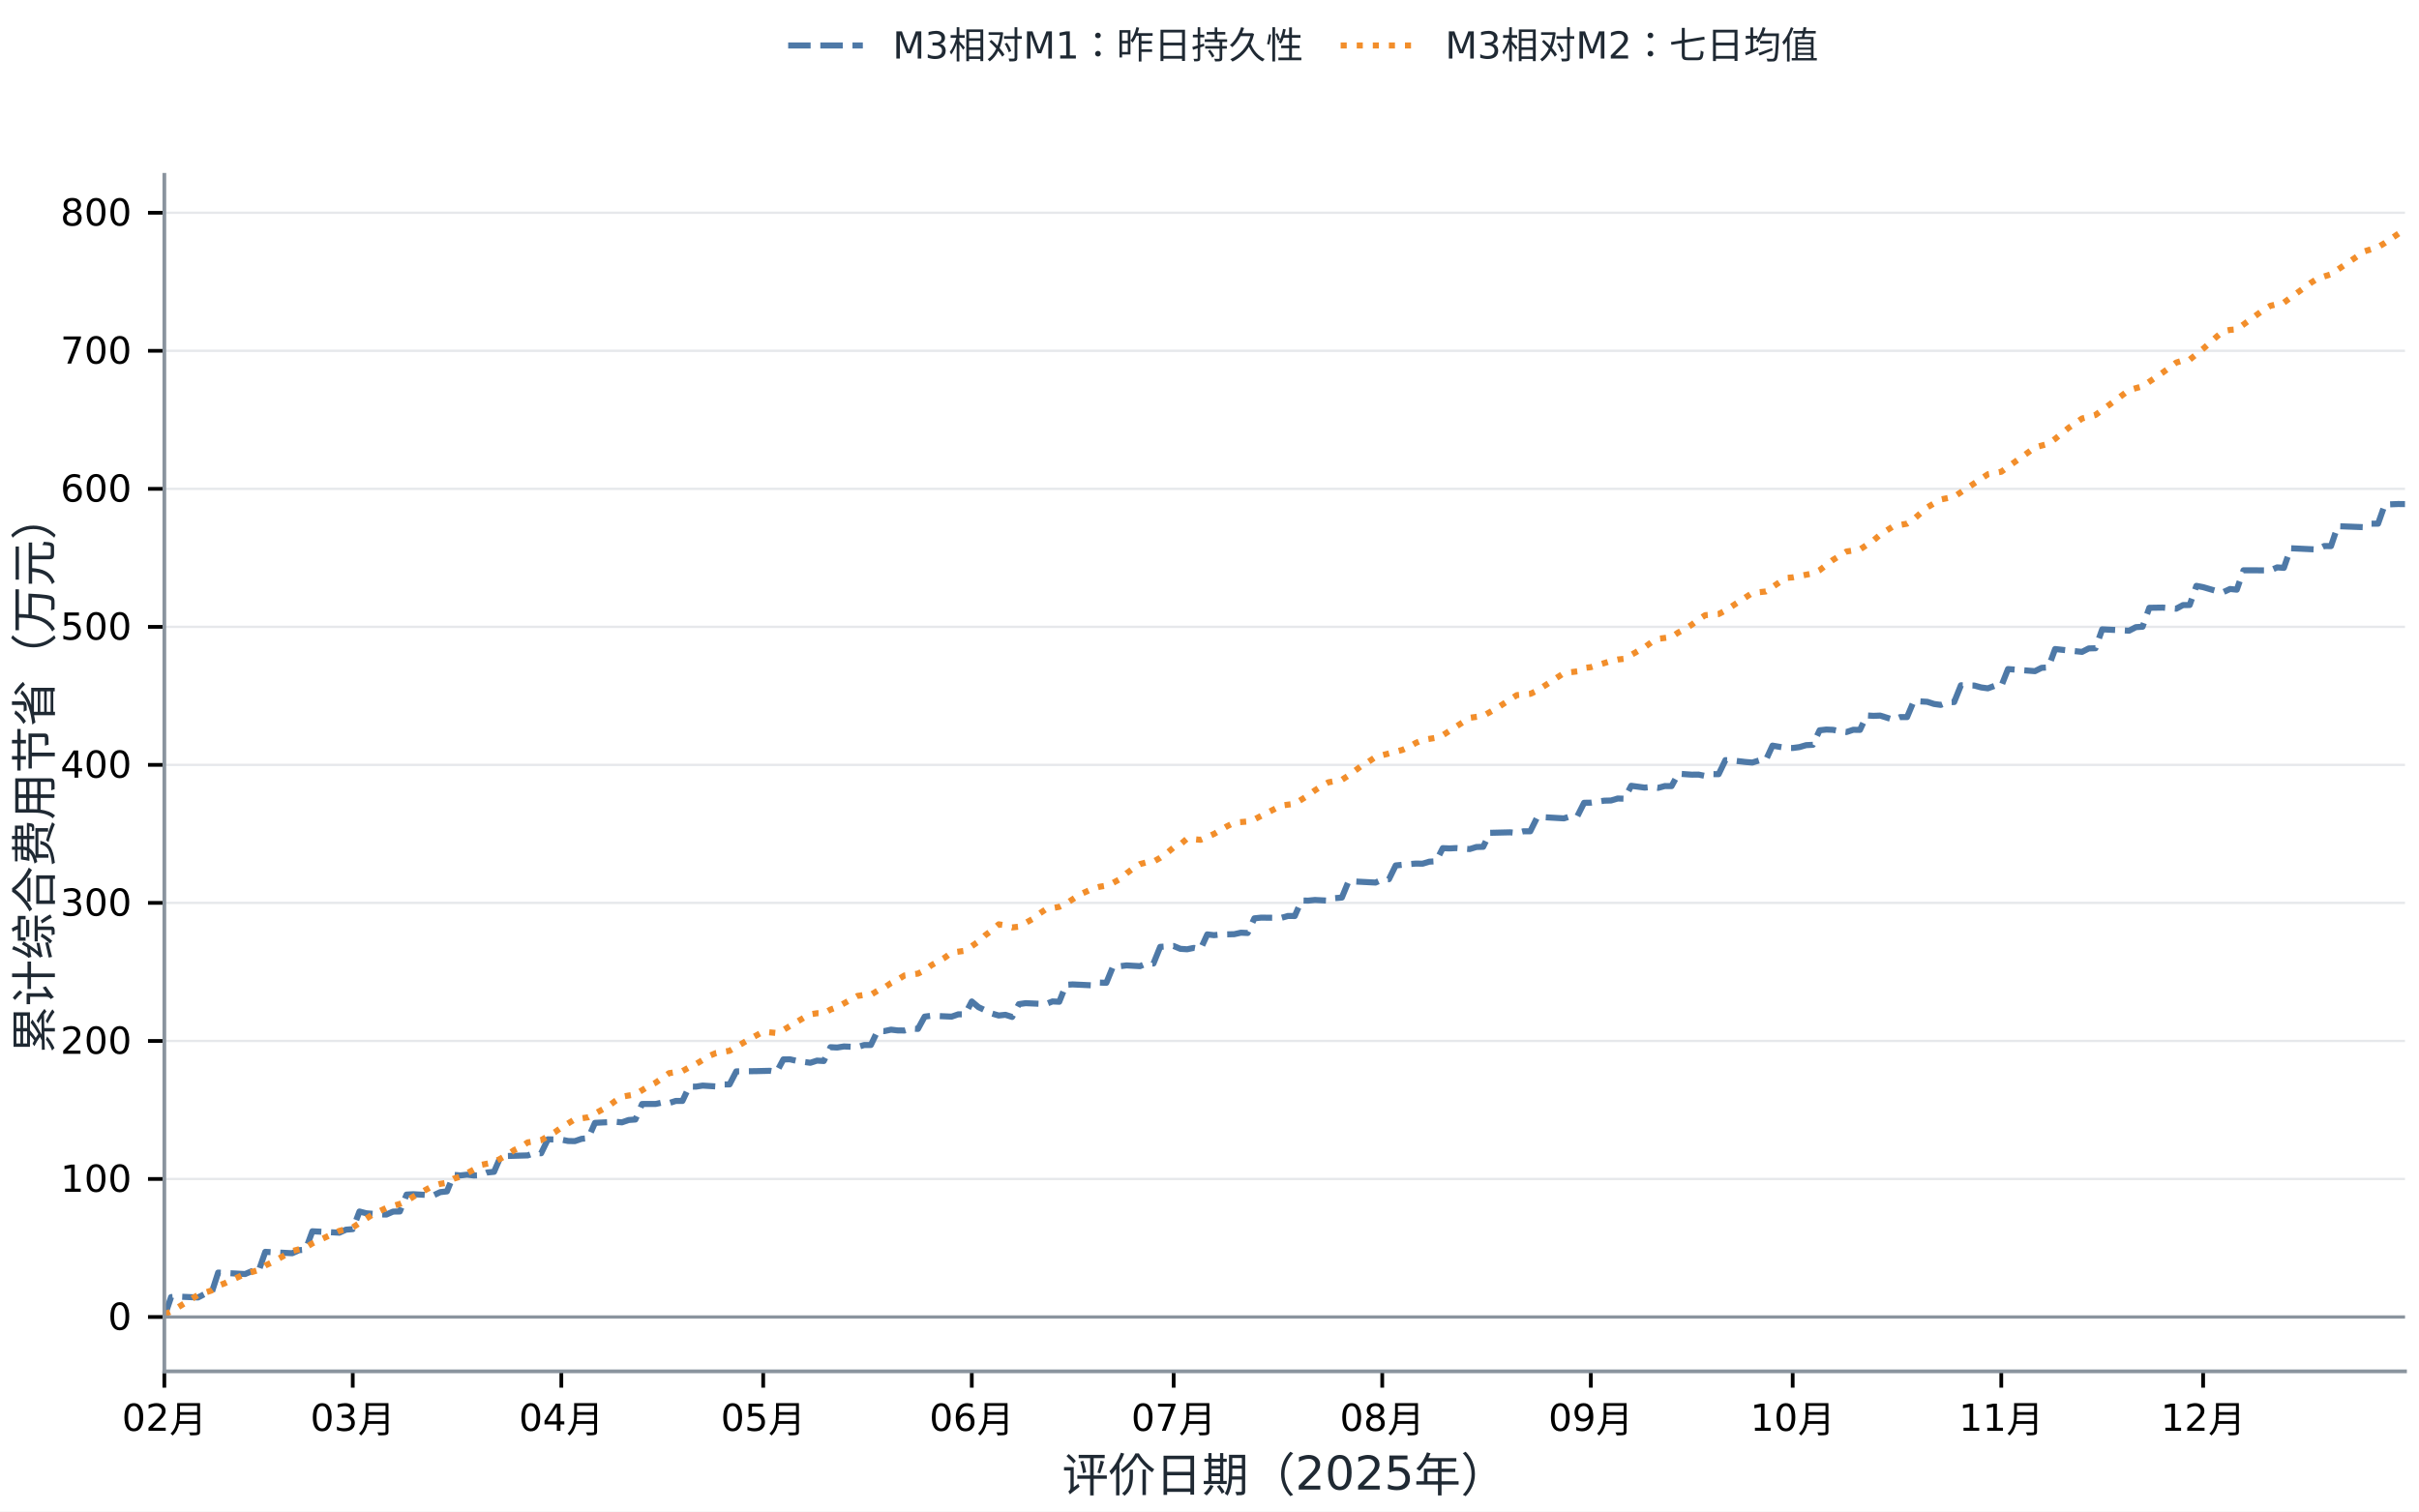
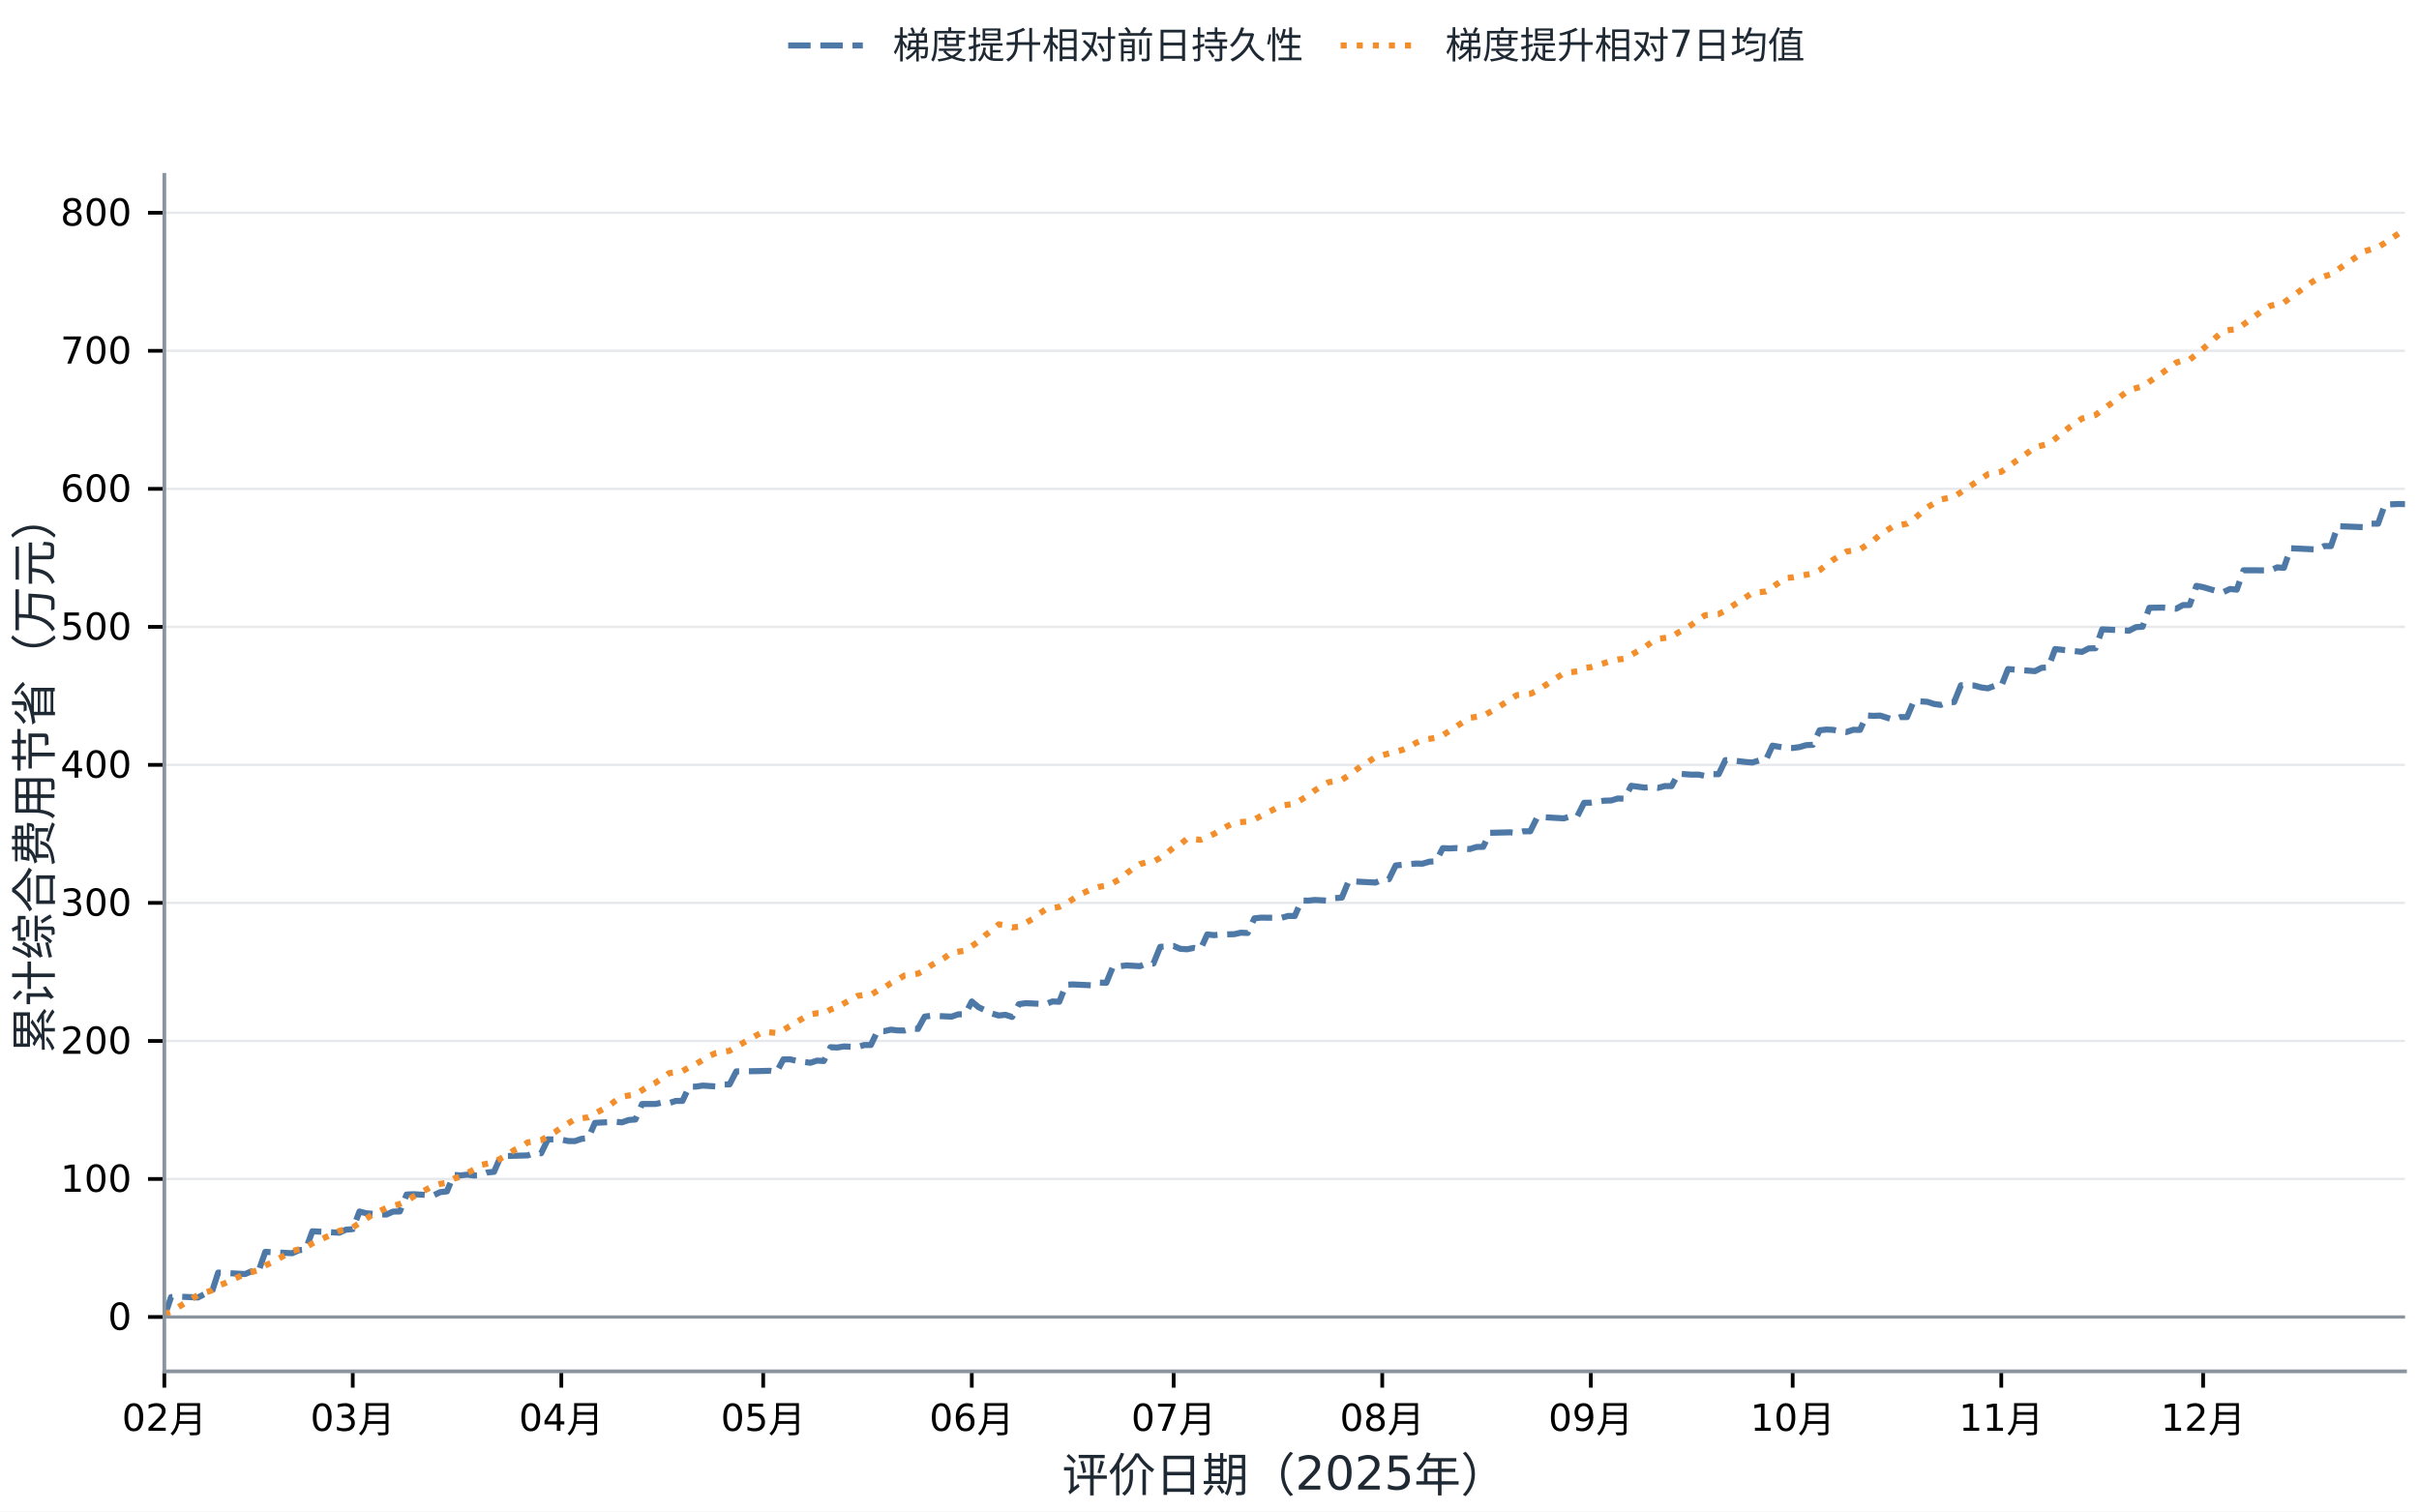
<svg xmlns="http://www.w3.org/2000/svg" xmlns:xlink="http://www.w3.org/1999/xlink" width="518.4pt" height="324pt" viewBox="0 0 518.4 324" version="1.1">
  <defs>
    <style type="text/css">*{stroke-linejoin: round; stroke-linecap: butt}</style>
  </defs>
  <g id="figure_1">
    <g id="patch_1">
      <path d="M 0 324  L 518.4 324  L 518.4 0  L 0 0  z " style="fill: #ffffff" />
    </g>
    <g id="axes_1">
      <g id="patch_2">
        <path d="M 35.219 293.953  L 515.4 293.953  L 515.4 37.473  L 35.219 37.473  z " style="fill: #ffffff" />
      </g>
      <g id="matplotlib.axis_1">
        <g id="xtick_1">
          <g id="line2d_1">
            <defs>
              <path id="mfe452952b8" d="M 0 0  L 0 3.5  " style="stroke: #000000; stroke-width: 0.8" />
            </defs>
            <g>
              <use xlink:href="#mfe452952b8" x="35.219" y="293.953" style="stroke: #000000; stroke-width: 0.8" />
            </g>
          </g>
          <g id="text_1">
            <text style="font-size: 8px; font-family: 'SimHei', 'DejaVu Sans'; text-anchor: middle" x="35.219" y="306.703" transform="rotate(-0 35.21899 306.7029)">02月</text>
          </g>
        </g>
        <g id="xtick_2">
          <g id="line2d_2">
            <g>
              <use xlink:href="#mfe452952b8" x="75.595" y="293.953" style="stroke: #000000; stroke-width: 0.8" />
            </g>
          </g>
          <g id="text_2">
            <text style="font-size: 8px; font-family: 'SimHei', 'DejaVu Sans'; text-anchor: middle" x="75.595" y="306.703" transform="rotate(-0 75.59455 306.7029)">03月</text>
          </g>
        </g>
        <g id="xtick_3">
          <g id="line2d_3">
            <g>
              <use xlink:href="#mfe452952b8" x="120.296" y="293.953" style="stroke: #000000; stroke-width: 0.8" />
            </g>
          </g>
          <g id="text_3">
            <text style="font-size: 8px; font-family: 'SimHei', 'DejaVu Sans'; text-anchor: middle" x="120.296" y="306.703" transform="rotate(-0 120.2961 306.7029)">04月</text>
          </g>
        </g>
        <g id="xtick_4">
          <g id="line2d_4">
            <g>
              <use xlink:href="#mfe452952b8" x="163.556" y="293.953" style="stroke: #000000; stroke-width: 0.8" />
            </g>
          </g>
          <g id="text_4">
            <text style="font-size: 8px; font-family: 'SimHei', 'DejaVu Sans'; text-anchor: middle" x="163.556" y="306.703" transform="rotate(-0 163.5556 306.7029)">05月</text>
          </g>
        </g>
        <g id="xtick_5">
          <g id="line2d_5">
            <g>
              <use xlink:href="#mfe452952b8" x="208.257" y="293.953" style="stroke: #000000; stroke-width: 0.8" />
            </g>
          </g>
          <g id="text_5">
            <text style="font-size: 8px; font-family: 'SimHei', 'DejaVu Sans'; text-anchor: middle" x="208.257" y="306.703" transform="rotate(-0 208.2571 306.7029)">06月</text>
          </g>
        </g>
        <g id="xtick_6">
          <g id="line2d_6">
            <g>
              <use xlink:href="#mfe452952b8" x="251.517" y="293.953" style="stroke: #000000; stroke-width: 0.8" />
            </g>
          </g>
          <g id="text_6">
            <text style="font-size: 8px; font-family: 'SimHei', 'DejaVu Sans'; text-anchor: middle" x="251.517" y="306.703" transform="rotate(-0 251.5166 306.7029)">07月</text>
          </g>
        </g>
        <g id="xtick_7">
          <g id="line2d_7">
            <g>
              <use xlink:href="#mfe452952b8" x="296.218" y="293.953" style="stroke: #000000; stroke-width: 0.8" />
            </g>
          </g>
          <g id="text_7">
            <text style="font-size: 8px; font-family: 'SimHei', 'DejaVu Sans'; text-anchor: middle" x="296.218" y="306.703" transform="rotate(-0 296.2181 306.7029)">08月</text>
          </g>
        </g>
        <g id="xtick_8">
          <g id="line2d_8">
            <g>
              <use xlink:href="#mfe452952b8" x="340.92" y="293.953" style="stroke: #000000; stroke-width: 0.8" />
            </g>
          </g>
          <g id="text_8">
            <text style="font-size: 8px; font-family: 'SimHei', 'DejaVu Sans'; text-anchor: middle" x="340.92" y="306.703" transform="rotate(-0 340.9197 306.7029)">09月</text>
          </g>
        </g>
        <g id="xtick_9">
          <g id="line2d_9">
            <g>
              <use xlink:href="#mfe452952b8" x="384.179" y="293.953" style="stroke: #000000; stroke-width: 0.8" />
            </g>
          </g>
          <g id="text_9">
            <text style="font-size: 8px; font-family: 'SimHei', 'DejaVu Sans'; text-anchor: middle" x="384.179" y="306.703" transform="rotate(-0 384.1792 306.7029)">10月</text>
          </g>
        </g>
        <g id="xtick_10">
          <g id="line2d_10">
            <g>
              <use xlink:href="#mfe452952b8" x="428.881" y="293.953" style="stroke: #000000; stroke-width: 0.8" />
            </g>
          </g>
          <g id="text_10">
            <text style="font-size: 8px; font-family: 'SimHei', 'DejaVu Sans'; text-anchor: middle" x="428.881" y="306.703" transform="rotate(-0 428.8807 306.7029)">11月</text>
          </g>
        </g>
        <g id="xtick_11">
          <g id="line2d_11">
            <g>
              <use xlink:href="#mfe452952b8" x="472.14" y="293.953" style="stroke: #000000; stroke-width: 0.8" />
            </g>
          </g>
          <g id="text_11">
            <text style="font-size: 8px; font-family: 'SimHei', 'DejaVu Sans'; text-anchor: middle" x="472.14" y="306.703" transform="rotate(-0 472.1402 306.7029)">12月</text>
          </g>
        </g>
        <g id="text_12">
          <text style="font-size: 10px; font-family: 'SimHei', 'DejaVu Sans'; text-anchor: middle; fill: #1f2933" x="275.309" y="319.75" transform="rotate(-0 275.3094 319.7498)">评价日期（2025年）</text>
        </g>
      </g>
      <g id="matplotlib.axis_2">
        <g id="ytick_1">
          <g id="line2d_12">
            <path d="M 35.219 282.3  L 515.4 282.3  " clip-path="url(#p03aadb21ec)" style="fill: none; stroke: #e6e8eb; stroke-width: 0.5; stroke-linecap: square" />
          </g>
          <g id="line2d_13">
            <defs>
              <path id="mcca44ab1de" d="M 0 0  L -3.5 0  " style="stroke: #000000; stroke-width: 0.8" />
            </defs>
            <g>
              <use xlink:href="#mcca44ab1de" x="35.219" y="282.3" style="stroke: #000000; stroke-width: 0.8" />
            </g>
          </g>
          <g id="text_13">
            <text style="font-size: 8px; font-family: 'SimHei', 'DejaVu Sans'; text-anchor: end" x="28.219" y="285.05" transform="rotate(-0 28.21899 285.0503)">0</text>
          </g>
        </g>
        <g id="ytick_2">
          <g id="line2d_14">
            <path d="M 35.219 252.714  L 515.4 252.714  " clip-path="url(#p03aadb21ec)" style="fill: none; stroke: #e6e8eb; stroke-width: 0.5; stroke-linecap: square" />
          </g>
          <g id="line2d_15">
            <g>
              <use xlink:href="#mcca44ab1de" x="35.219" y="252.714" style="stroke: #000000; stroke-width: 0.8" />
            </g>
          </g>
          <g id="text_14">
            <text style="font-size: 8px; font-family: 'SimHei', 'DejaVu Sans'; text-anchor: end" x="28.219" y="255.464" transform="rotate(-0 28.21899 255.464)">100</text>
          </g>
        </g>
        <g id="ytick_3">
          <g id="line2d_16">
            <path d="M 35.219 223.128  L 515.4 223.128  " clip-path="url(#p03aadb21ec)" style="fill: none; stroke: #e6e8eb; stroke-width: 0.5; stroke-linecap: square" />
          </g>
          <g id="line2d_17">
            <g>
              <use xlink:href="#mcca44ab1de" x="35.219" y="223.128" style="stroke: #000000; stroke-width: 0.8" />
            </g>
          </g>
          <g id="text_15">
            <text style="font-size: 8px; font-family: 'SimHei', 'DejaVu Sans'; text-anchor: end" x="28.219" y="225.878" transform="rotate(-0 28.21899 225.8776)">200</text>
          </g>
        </g>
        <g id="ytick_4">
          <g id="line2d_18">
            <path d="M 35.219 193.541  L 515.4 193.541  " clip-path="url(#p03aadb21ec)" style="fill: none; stroke: #e6e8eb; stroke-width: 0.5; stroke-linecap: square" />
          </g>
          <g id="line2d_19">
            <g>
              <use xlink:href="#mcca44ab1de" x="35.219" y="193.541" style="stroke: #000000; stroke-width: 0.8" />
            </g>
          </g>
          <g id="text_16">
            <text style="font-size: 8px; font-family: 'SimHei', 'DejaVu Sans'; text-anchor: end" x="28.219" y="196.291" transform="rotate(-0 28.21899 196.2913)">300</text>
          </g>
        </g>
        <g id="ytick_5">
          <g id="line2d_20">
            <path d="M 35.219 163.955  L 515.4 163.955  " clip-path="url(#p03aadb21ec)" style="fill: none; stroke: #e6e8eb; stroke-width: 0.5; stroke-linecap: square" />
          </g>
          <g id="line2d_21">
            <g>
              <use xlink:href="#mcca44ab1de" x="35.219" y="163.955" style="stroke: #000000; stroke-width: 0.8" />
            </g>
          </g>
          <g id="text_17">
            <text style="font-size: 8px; font-family: 'SimHei', 'DejaVu Sans'; text-anchor: end" x="28.219" y="166.705" transform="rotate(-0 28.21899 166.705)">400</text>
          </g>
        </g>
        <g id="ytick_6">
          <g id="line2d_22">
            <path d="M 35.219 134.369  L 515.4 134.369  " clip-path="url(#p03aadb21ec)" style="fill: none; stroke: #e6e8eb; stroke-width: 0.5; stroke-linecap: square" />
          </g>
          <g id="line2d_23">
            <g>
              <use xlink:href="#mcca44ab1de" x="35.219" y="134.369" style="stroke: #000000; stroke-width: 0.8" />
            </g>
          </g>
          <g id="text_18">
            <text style="font-size: 8px; font-family: 'SimHei', 'DejaVu Sans'; text-anchor: end" x="28.219" y="137.119" transform="rotate(-0 28.21899 137.1186)">500</text>
          </g>
        </g>
        <g id="ytick_7">
          <g id="line2d_24">
            <path d="M 35.219 104.782  L 515.4 104.782  " clip-path="url(#p03aadb21ec)" style="fill: none; stroke: #e6e8eb; stroke-width: 0.5; stroke-linecap: square" />
          </g>
          <g id="line2d_25">
            <g>
              <use xlink:href="#mcca44ab1de" x="35.219" y="104.782" style="stroke: #000000; stroke-width: 0.8" />
            </g>
          </g>
          <g id="text_19">
            <text style="font-size: 8px; font-family: 'SimHei', 'DejaVu Sans'; text-anchor: end" x="28.219" y="107.532" transform="rotate(-0 28.21899 107.5323)">600</text>
          </g>
        </g>
        <g id="ytick_8">
          <g id="line2d_26">
            <path d="M 35.219 75.196  L 515.4 75.196  " clip-path="url(#p03aadb21ec)" style="fill: none; stroke: #e6e8eb; stroke-width: 0.5; stroke-linecap: square" />
          </g>
          <g id="line2d_27">
            <g>
              <use xlink:href="#mcca44ab1de" x="35.219" y="75.196" style="stroke: #000000; stroke-width: 0.8" />
            </g>
          </g>
          <g id="text_20">
            <text style="font-size: 8px; font-family: 'SimHei', 'DejaVu Sans'; text-anchor: end" x="28.219" y="77.946" transform="rotate(-0 28.21899 77.94596)">700</text>
          </g>
        </g>
        <g id="ytick_9">
          <g id="line2d_28">
            <path d="M 35.219 45.61  L 515.4 45.61  " clip-path="url(#p03aadb21ec)" style="fill: none; stroke: #e6e8eb; stroke-width: 0.5; stroke-linecap: square" />
          </g>
          <g id="line2d_29">
            <g>
              <use xlink:href="#mcca44ab1de" x="35.219" y="45.61" style="stroke: #000000; stroke-width: 0.8" />
            </g>
          </g>
          <g id="text_21">
            <text style="font-size: 8px; font-family: 'SimHei', 'DejaVu Sans'; text-anchor: end" x="28.219" y="48.36" transform="rotate(-0 28.21899 48.35963)">800</text>
          </g>
        </g>
        <g id="text_22">
          <text style="font-size: 10px; font-family: 'SimHei', 'DejaVu Sans'; text-anchor: middle; fill: #1f2933" x="10.969" y="165.713" transform="rotate(-90 10.96899 165.7128)">累计综合费用节省（万元）</text>
        </g>
      </g>
      <g id="line2d_30">
        <path d="M 35.219 282.295  L 36.661 278.036  L 38.103 277.926  L 42.429 278.118  L 43.871 277.372  L 45.313 277.242  L 46.755 272.782  L 52.523 273.098  L 53.965 272.483  L 55.407 272.511  L 56.849 268.339  L 62.617 268.636  L 64.059 267.987  L 65.501 267.865  L 66.943 263.93  L 72.711 264.234  L 74.153 263.585  L 75.595 263.468  L 77.037 259.692  L 78.479 260.068  L 81.362 260.307  L 82.804 260.343  L 84.246 259.709  L 85.688 259.688  L 87.13 256.063  L 88.572 255.984  L 92.898 256.225  L 94.34 255.538  L 95.782 255.382  L 97.224 251.836  L 98.666 251.958  L 100.108 251.798  L 101.55 251.972  L 102.992 251.924  L 104.434 251.325  L 105.876 251.183  L 107.318 247.829  L 113.086 247.664  L 114.528 247.154  L 115.97 247.206  L 117.412 244.22  L 120.296 244.279  L 121.738 244.578  L 123.18 244.61  L 124.622 244.116  L 126.064 243.968  L 127.506 240.689  L 130.39 240.54  L 131.832 240.456  L 133.274 240.582  L 134.716 240.079  L 136.158 239.972  L 137.6 236.646  L 140.484 236.641  L 141.926 236.327  L 143.368 236.457  L 144.81 235.992  L 146.252 235.991  L 147.694 232.901  L 149.136 232.927  L 150.578 232.701  L 153.462 232.882  L 154.904 232.449  L 156.346 232.444  L 157.788 229.653  L 162.114 229.601  L 164.998 229.53  L 166.44 229.794  L 167.882 227.083  L 169.324 227.078  L 170.766 227.413  L 173.649 227.815  L 175.091 227.346  L 176.533 227.434  L 177.975 224.47  L 179.417 224.54  L 180.859 224.311  L 183.743 224.44  L 185.185 224.009  L 186.627 223.997  L 188.069 220.981  L 189.511 221.021  L 190.953 220.709  L 192.395 220.877  L 193.837 220.891  L 195.279 220.474  L 196.721 220.548  L 198.163 217.914  L 199.605 217.73  L 203.931 217.92  L 205.373 217.42  L 206.815 217.424  L 208.257 214.671  L 209.699 215.894  L 212.583 217.251  L 214.025 217.679  L 215.467 217.527  L 216.909 217.988  L 218.351 215.24  L 219.793 215.035  L 224.119 215.226  L 225.561 214.662  L 227.003 214.733  L 228.445 211.101  L 229.887 211.012  L 234.213 211.218  L 235.655 210.622  L 237.097 210.669  L 238.539 207.127  L 239.981 207.115  L 241.423 206.939  L 244.307 207.104  L 245.749 206.485  L 247.191 206.534  L 248.633 202.959  L 251.517 202.779  L 252.959 203.387  L 254.401 203.482  L 255.843 203.182  L 257.285 203.446  L 258.727 200.29  L 260.169 200.461  L 261.611 200.311  L 264.494 200.247  L 265.936 199.925  L 267.378 199.991  L 268.82 196.846  L 270.262 196.698  L 274.588 196.746  L 276.03 196.336  L 277.472 196.354  L 278.914 193.027  L 280.356 193.052  L 281.798 192.913  L 284.682 193.06  L 286.124 192.521  L 287.566 192.398  L 289.008 188.882  L 294.776 189.183  L 296.218 188.541  L 297.66 188.461  L 299.102 185.513  L 301.986 185.226  L 303.428 185.112  L 304.87 185.135  L 306.312 184.7  L 307.754 184.626  L 309.196 181.804  L 310.638 181.865  L 312.08 181.79  L 314.964 182  L 316.406 181.556  L 317.848 181.519  L 319.29 178.518  L 323.616 178.415  L 325.058 178.553  L 326.5 178.187  L 327.942 178.193  L 329.384 175.278  L 330.826 175.169  L 335.152 175.422  L 336.594 174.961  L 338.036 174.949  L 339.478 172.08  L 340.92 172.058  L 343.804 171.628  L 345.246 171.591  L 346.688 171.164  L 348.13 171.209  L 349.572 168.436  L 352.456 168.827  L 353.898 168.683  L 355.34 168.885  L 356.781 168.492  L 358.223 168.506  L 359.665 165.844  L 362.549 166.051  L 363.991 166.032  L 365.433 166.326  L 366.875 165.931  L 368.317 165.947  L 369.759 162.942  L 371.201 163  L 374.085 163.336  L 375.527 163.455  L 376.969 163.009  L 378.411 162.973  L 379.853 159.828  L 382.737 160.324  L 384.179 160.335  L 385.621 160.144  L 387.063 159.724  L 388.505 159.655  L 389.947 156.539  L 391.389 156.383  L 392.831 156.443  L 394.273 156.745  L 395.715 156.915  L 397.157 156.431  L 398.599 156.456  L 400.041 153.358  L 401.483 153.444  L 402.925 153.388  L 405.809 154.295  L 407.251 153.702  L 408.693 153.711  L 410.135 150.267  L 413.019 150.434  L 414.461 150.897  L 415.903 151.099  L 417.345 150.523  L 418.787 150.488  L 420.229 146.894  L 423.113 146.954  L 424.555 147.351  L 425.997 147.549  L 427.439 147.021  L 428.881 147.083  L 430.323 143.417  L 436.091 143.867  L 437.533 143.147  L 438.975 143.065  L 440.417 139.124  L 443.301 139.438  L 446.185 139.732  L 447.626 138.994  L 449.068 138.955  L 450.51 134.899  L 456.278 135.187  L 457.72 134.436  L 459.162 134.339  L 460.604 130.281  L 463.488 130.239  L 466.372 130.475  L 467.814 129.703  L 469.256 129.686  L 470.698 125.578  L 472.14 125.859  L 475.024 126.702  L 476.466 126.919  L 477.908 126.253  L 479.35 126.401  L 480.792 122.247  L 486.56 122.257  L 488.002 121.62  L 489.444 121.722  L 490.886 117.518  L 496.654 117.791  L 498.096 117.044  L 499.538 117.061  L 500.98 112.788  L 506.748 113.011  L 508.19 112.251  L 509.632 112.251  L 511.074 108.153  L 513.958 108.038  L 515.4 108.058  L 515.4 108.058  " clip-path="url(#p03aadb21ec)" style="fill: none; stroke-dasharray: 4.81,2.08; stroke-dashoffset: 0; stroke: #4e79a7; stroke-width: 1.3" />
      </g>
      <g id="line2d_31">
        <path d="M 35.219 281.715  L 36.661 281.14  L 40.987 278.482  L 42.429 277.574  L 45.313 276.628  L 46.755 275.622  L 48.197 275.058  L 52.523 273.076  L 55.407 272.247  L 56.849 271.271  L 58.291 270.591  L 62.617 268.183  L 65.501 267.406  L 66.943 266.524  L 72.711 263.85  L 75.595 263.104  L 79.921 260.282  L 82.804 258.924  L 85.688 258.069  L 87.13 257.452  L 88.572 256.513  L 92.898 254.133  L 94.34 253.765  L 95.782 253.532  L 97.224 252.656  L 98.666 252.217  L 101.55 250.7  L 102.992 249.721  L 105.876 249.138  L 108.76 247.501  L 110.202 246.514  L 111.644 245.833  L 113.086 244.882  L 115.97 244.397  L 118.854 242.721  L 120.296 241.697  L 123.18 239.926  L 126.064 239.493  L 130.39 237.101  L 131.832 236.013  L 133.274 235.077  L 136.158 234.578  L 139.042 232.799  L 140.484 232.094  L 143.368 230.044  L 146.252 229.594  L 147.694 228.782  L 149.136 228.102  L 152.02 226.327  L 153.462 225.715  L 156.346 225.243  L 160.672 222.714  L 163.556 221.147  L 166.44 221.43  L 167.882 220.774  L 172.207 218.184  L 173.649 217.422  L 175.091 217.194  L 176.533 217.206  L 177.975 216.407  L 179.417 215.882  L 183.743 213.485  L 185.185 213.27  L 186.627 213.237  L 188.069 212.361  L 189.511 211.692  L 190.953 210.712  L 192.395 209.973  L 193.837 209.095  L 196.721 208.697  L 198.163 207.98  L 199.605 206.898  L 202.489 205.256  L 203.931 204.193  L 206.815 203.795  L 209.699 201.812  L 211.141 200.473  L 212.583 199.4  L 214.025 198.134  L 215.467 198.366  L 216.909 198.8  L 218.351 198.637  L 221.235 197.018  L 222.677 195.887  L 224.119 194.907  L 227.003 194.389  L 228.445 193.709  L 231.329 191.792  L 234.213 190.463  L 235.655 190.079  L 237.097 189.833  L 238.539 189.237  L 239.981 188.448  L 241.423 187.206  L 242.865 186.124  L 244.307 185.216  L 245.749 184.848  L 247.191 184.691  L 248.633 183.88  L 250.075 182.86  L 251.517 181.646  L 252.959 180.996  L 254.401 179.751  L 257.285 180.017  L 260.169 178.756  L 263.053 177.063  L 264.494 176.329  L 267.378 176.099  L 268.82 175.633  L 274.588 172.673  L 277.472 172.289  L 280.356 170.484  L 281.798 169.41  L 283.24 168.482  L 284.682 167.692  L 287.566 167.153  L 289.008 166.223  L 291.892 164.078  L 293.334 163.247  L 294.776 162.264  L 300.544 160.742  L 301.986 160.096  L 303.428 159.239  L 304.87 158.617  L 307.754 158.144  L 309.196 157.597  L 314.964 153.861  L 317.848 153.465  L 320.732 151.812  L 325.058 149.001  L 327.942 148.726  L 329.384 148.063  L 332.268 146.172  L 335.152 144.275  L 338.036 143.911  L 339.478 143.183  L 340.92 143.013  L 343.804 142.136  L 345.246 141.682  L 346.688 141.37  L 348.13 141.211  L 352.456 138.726  L 353.898 137.684  L 355.34 136.938  L 358.223 136.553  L 359.665 135.573  L 361.107 134.816  L 362.549 133.898  L 363.991 132.812  L 365.433 131.867  L 368.317 131.624  L 369.759 130.866  L 375.527 127.096  L 378.411 126.789  L 382.737 123.878  L 384.179 123.764  L 388.505 122.909  L 389.947 122.221  L 392.831 120.004  L 395.715 118.22  L 398.599 117.777  L 401.483 115.854  L 402.925 114.607  L 405.809 112.763  L 408.693 112.252  L 410.135 111.277  L 413.019 108.744  L 415.903 107.066  L 418.787 106.476  L 425.997 101.664  L 428.881 101.12  L 431.765 99.029  L 434.649 96.968  L 436.091 95.892  L 438.975 95.125  L 440.417 94.074  L 443.301 91.717  L 446.185 89.706  L 449.068 88.95  L 453.394 85.762  L 456.278 83.603  L 459.162 82.807  L 463.488 79.856  L 466.372 77.72  L 467.814 77.261  L 469.256 77.094  L 472.14 74.762  L 475.024 72.18  L 476.466 70.998  L 477.908 70.713  L 479.35 70.606  L 485.118 66.394  L 486.56 65.547  L 489.444 64.861  L 495.212 60.623  L 496.654 59.712  L 499.538 58.783  L 506.748 53.864  L 509.632 52.952  L 511.074 52.083  L 515.4 49.131  L 515.4 49.131  " clip-path="url(#p03aadb21ec)" style="fill: none; stroke-dasharray: 1.3,2.145; stroke-dashoffset: 0; stroke: #f28e2b; stroke-width: 1.3" />
      </g>
      <g id="line2d_32">
        <path d="M 35.219 282.3  L 515.4 282.3  " clip-path="url(#p03aadb21ec)" style="fill: none; stroke: #8a949e; stroke-width: 0.7; stroke-linecap: square" />
      </g>
      <g id="patch_3">
        <path d="M 35.219 293.953  L 35.219 37.473  " style="fill: none; stroke: #8a949e; stroke-width: 0.8; stroke-linejoin: miter; stroke-linecap: square" />
      </g>
      <g id="patch_4">
        <path d="M 35.219 293.953  L 515.4 293.953  " style="fill: none; stroke: #8a949e; stroke-width: 0.8; stroke-linejoin: miter; stroke-linecap: square" />
      </g>
      <g id="legend_1">
        <g id="line2d_33">
          <path d="M 168.909 9.744  L 176.909 9.744  L 184.909 9.744  " style="fill: none; stroke-dasharray: 4.81,2.08; stroke-dashoffset: 0; stroke: #4e79a7; stroke-width: 1.3" />
        </g>
        <g id="text_23">
-           <text style="font-size: 8px; font-family: 'SimHei', 'DejaVu Sans'; text-anchor: start; fill: #1f2933" x="191.309" y="12.544" transform="rotate(-0 191.3094 12.54434)">M3相对M1：昨日持久性</text>
+           <text style="font-size: 8px; font-family: 'SimHei', 'DejaVu Sans'; text-anchor: start; fill: #1f2933" x="191.309" y="12.544" transform="rotate(-0 191.3094 12.54434)">梯度提升相对前日持久性</text>
        </g>
        <g id="line2d_34">
          <path d="M 287.309 9.744  L 295.309 9.744  L 303.309 9.744  " style="fill: none; stroke-dasharray: 1.3,2.145; stroke-dashoffset: 0; stroke: #f28e2b; stroke-width: 1.3" />
        </g>
        <g id="text_24">
-           <text style="font-size: 8px; font-family: 'SimHei', 'DejaVu Sans'; text-anchor: start; fill: #1f2933" x="309.709" y="12.544" transform="rotate(-0 309.7094 12.54434)">M3相对M2：七日均值</text>
+           <text style="font-size: 8px; font-family: 'SimHei', 'DejaVu Sans'; text-anchor: start; fill: #1f2933" x="309.709" y="12.544" transform="rotate(-0 309.7094 12.54434)">梯度提升相对7日均值</text>
        </g>
      </g>
    </g>
  </g>
  <defs>
    <clipPath id="p03aadb21ec">
      <rect x="35.219" y="37.473" width="480.181" height="256.48" />
    </clipPath>
  </defs>
</svg>
